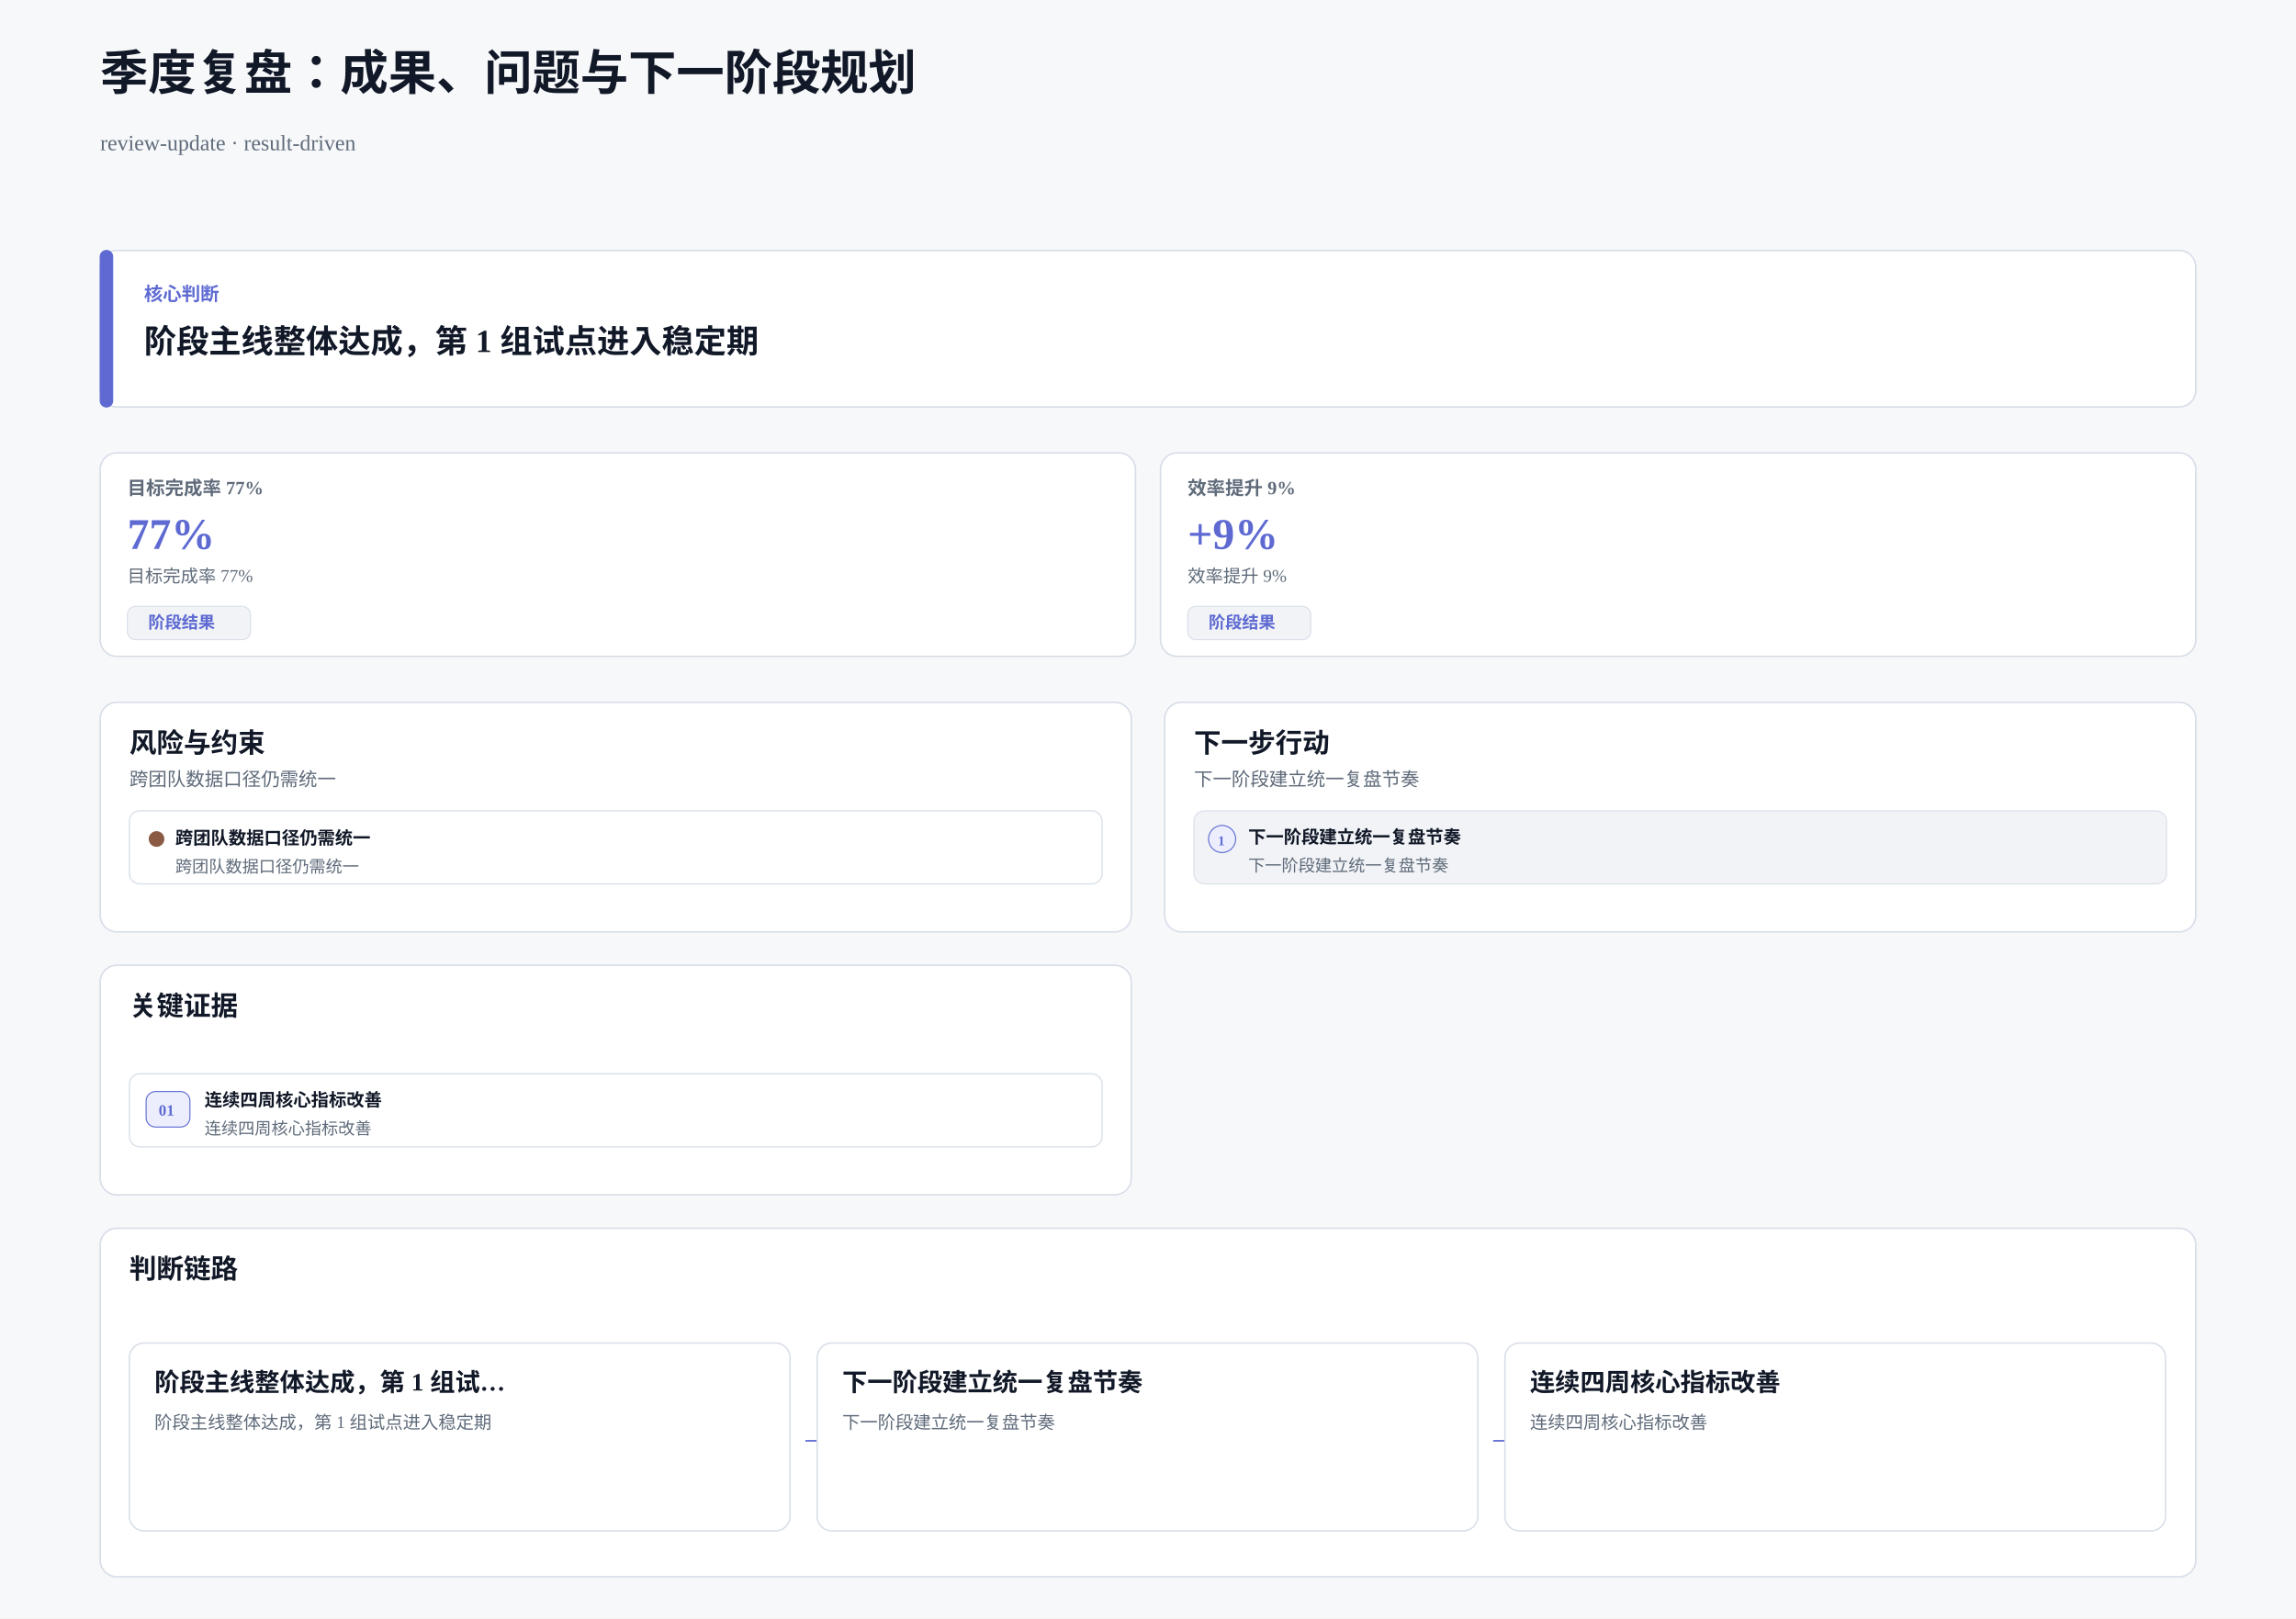
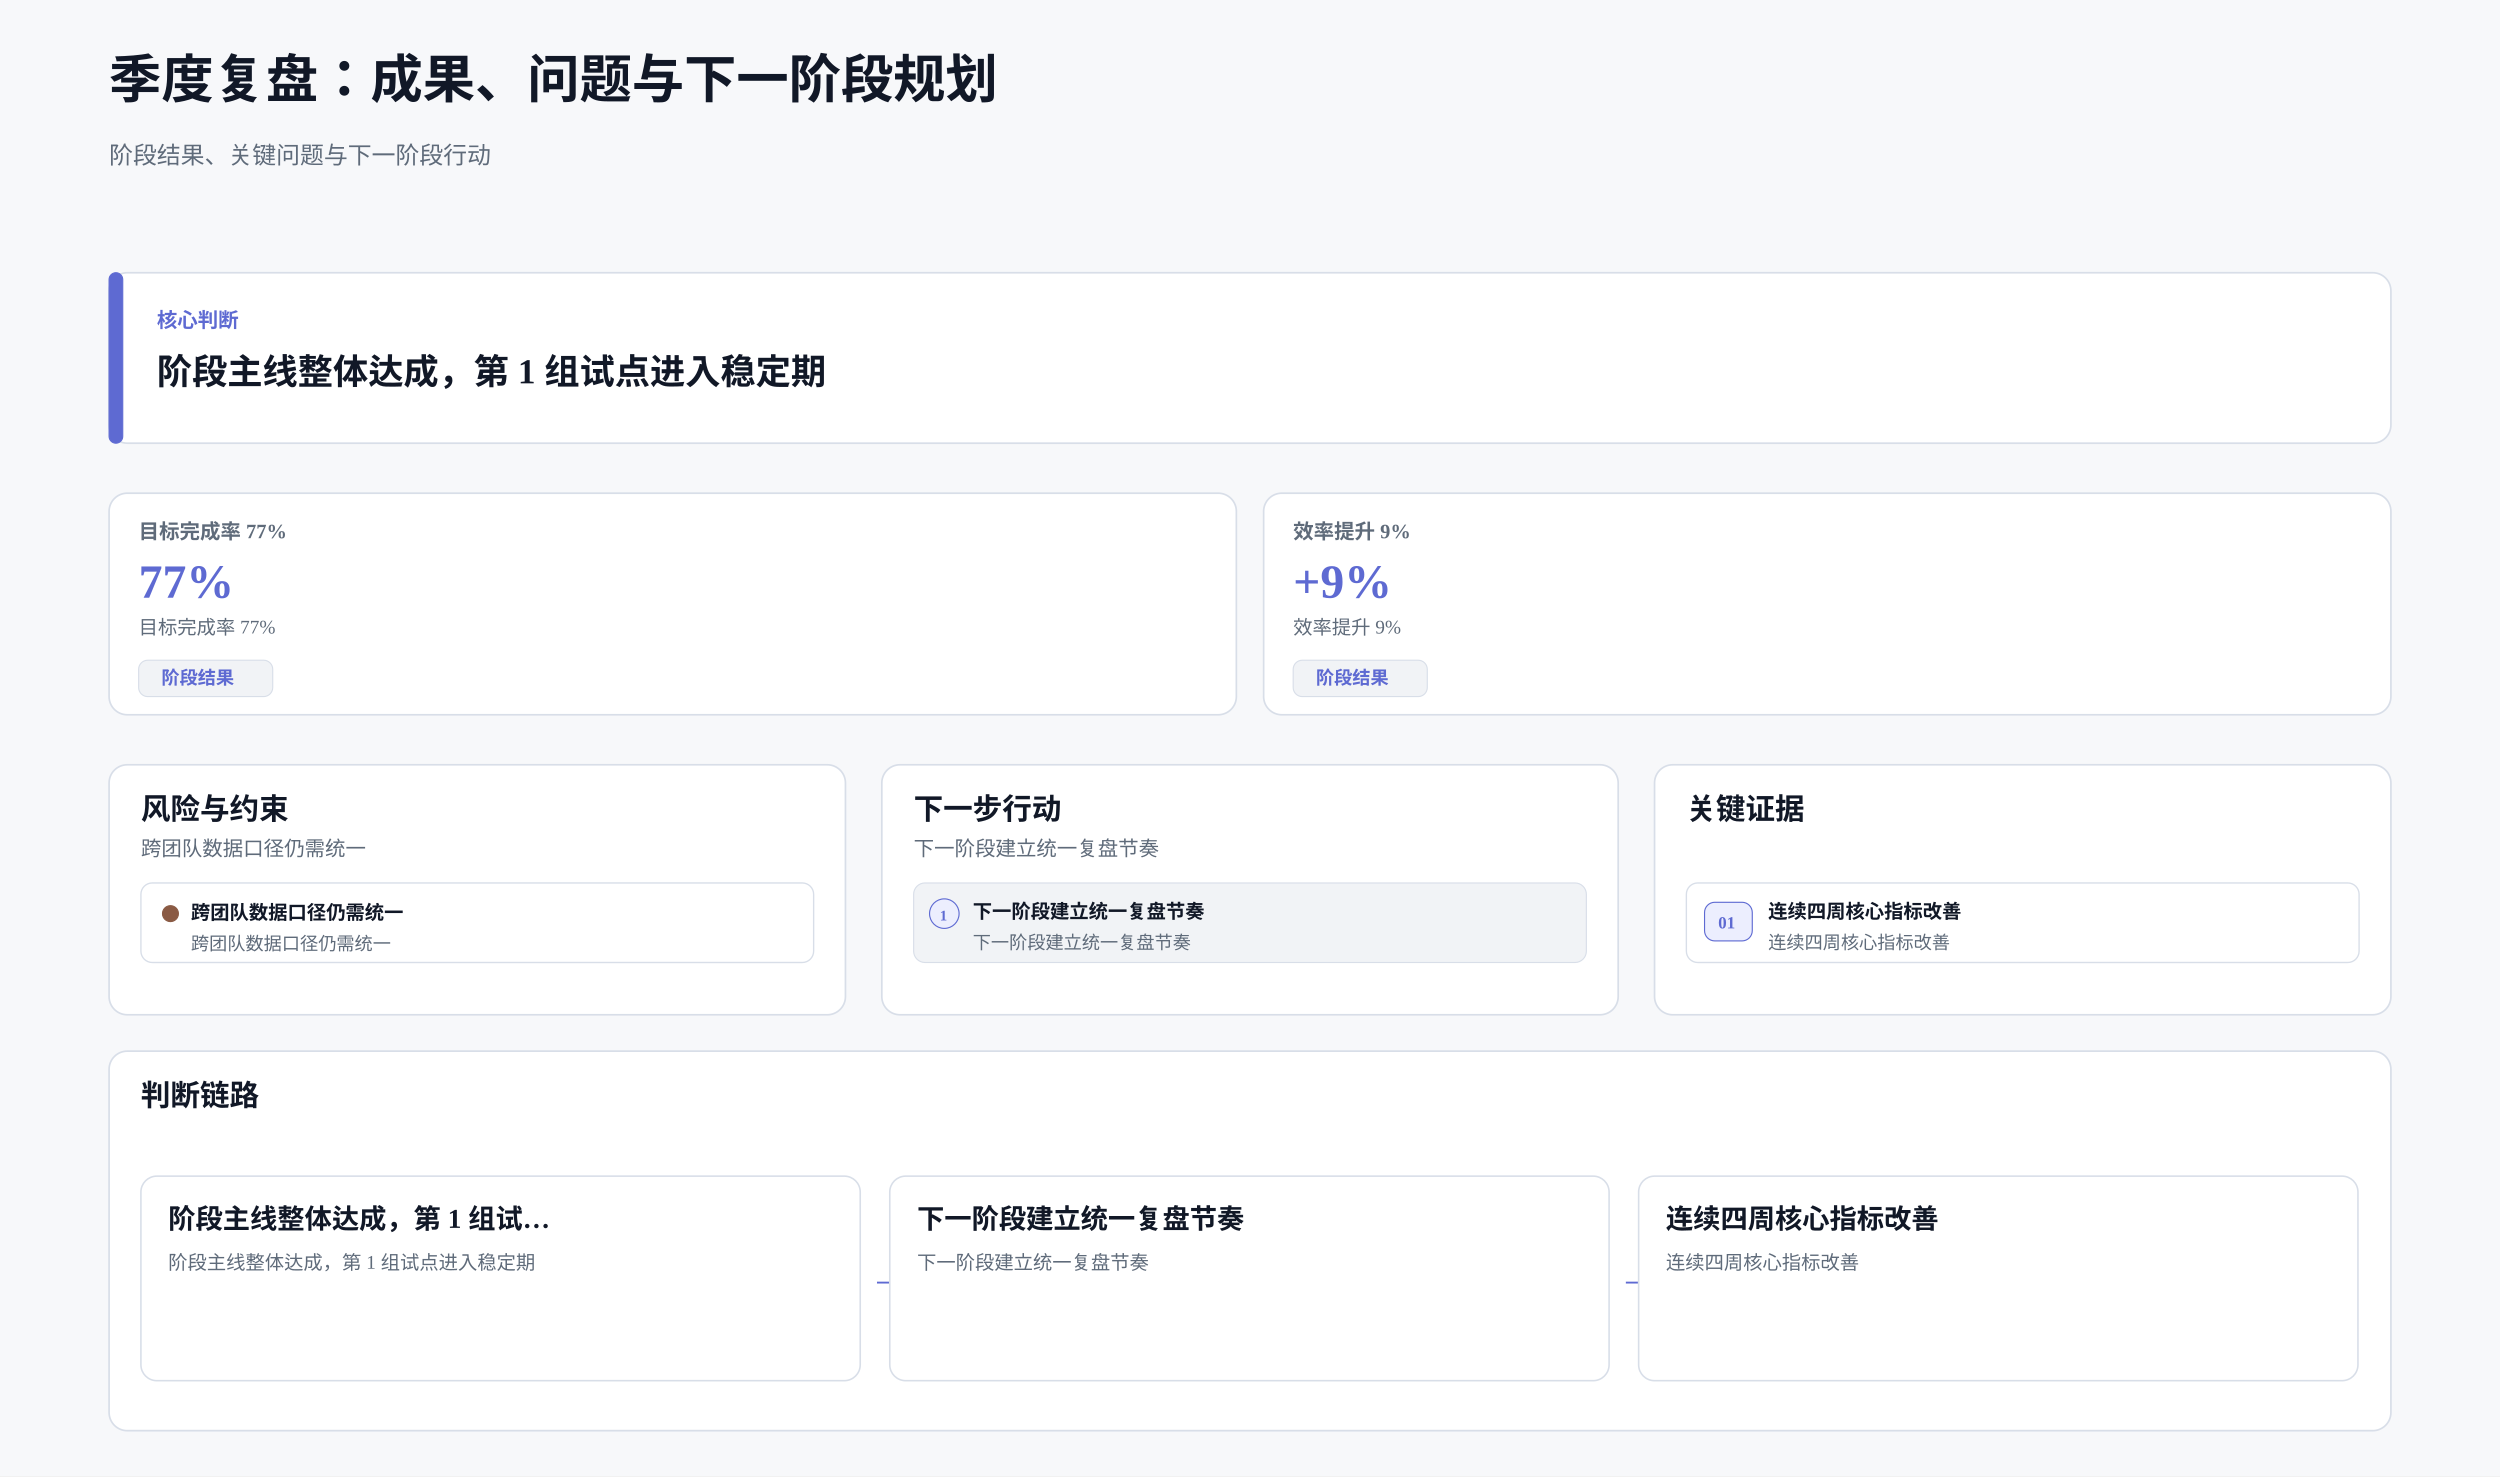
- <svg xmlns="http://www.w3.org/2000/svg" width="2200" height="1551" viewBox="0 0 2200 1551" data-layout-engine="v4" data-expression-mode="modular-canvas">
-   <rect x="0" y="0" width="2200" height="1551" rx="0" fill="#F7F8FA" stroke="#F7F8FA" stroke-width="0" />
+ <svg xmlns="http://www.w3.org/2000/svg" width="2200" height="1299" viewBox="0 0 2200 1299" data-layout-engine="v4" data-expression-mode="modular-canvas">
+   <rect x="0" y="0" width="2200" height="1299" rx="0" fill="#F7F8FA" stroke="#F7F8FA" stroke-width="0" />
  <g>
    <g data-v43-block="title" data-block-type="title" data-x="96" data-y="40" data-width="2008" data-height="200" data-column="full">
      <text x="96" y="86" font-size="46" fill="#111827" font-weight="700">
        <tspan x="96" dy="0">季度复盘：成果、问题与下一阶段规划</tspan>
      </text>
      <text x="96" y="144" font-size="21" fill="#5F6B7A" font-weight="500">
-         <tspan x="96" dy="0">review-update · result-driven</tspan>
+         <tspan x="96" dy="0">阶段结果、关键问题与下一阶段行动</tspan>
      </text>
    </g>
    <g data-v43-block="statement" data-block-type="statement" data-x="96" data-y="240" data-width="2008" data-height="150" data-column="full">
      <rect x="96" y="240" width="2008" height="150" rx="16" fill="#FFFFFF" stroke="#D8DEE8" stroke-width="1.5" />
      <rect x="96" y="240" width="12" height="150" rx="6" fill="#5E6AD2" stroke="#5E6AD2" stroke-width="1" />
      <text x="138" y="288" font-size="18" fill="#5E6AD2" font-weight="700">
        <tspan x="138" dy="0">核心判断</tspan>
      </text>
      <text x="138" y="338" font-size="31" fill="#111827" font-weight="700">
        <tspan x="138" dy="0">阶段主线整体达成，第 1 组试点进入稳定期</tspan>
      </text>
    </g>
    <g data-v43-block="metrics" data-block-type="metric-group" data-x="96" data-y="434" data-width="2008" data-height="195" data-column="full">
-       <rect x="96" y="434" width="992" height="195" rx="16" fill="#FFFFFF" stroke="#D8DEE8" stroke-width="1.5" data-tone-group="parallel-metrics" />
+       <rect x="96" y="434" width="992" height="195" rx="16" fill="#FFFFFF" stroke="#D8DEE8" stroke-width="1.5" data-tone-group="parallel-metrics" data-metric-card="true" data-metric-row="0" />
      <text x="122" y="474" font-size="18" fill="#5F6B7A" font-weight="700">
        <tspan x="122" dy="0">目标完成率 77%</tspan>
      </text>
      <text x="122" y="526" font-size="42" fill="#5E6AD2" font-weight="700">
        <tspan x="122" dy="0">77%</tspan>
      </text>
      <text x="122" y="558" font-size="17" fill="#5F6B7A" font-weight="500">
        <tspan x="122" dy="0">目标完成率 77%</tspan>
      </text>
      <rect x="122" y="581" width="118" height="32" rx="8" fill="#F1F3F6" stroke="#D8DEE8" stroke-width="1" />
      <text x="142" y="602" font-size="16" fill="#5E6AD2" font-weight="700">
        <tspan x="142" dy="0">阶段结果</tspan>
      </text>
-       <rect x="1112" y="434" width="992" height="195" rx="16" fill="#FFFFFF" stroke="#D8DEE8" stroke-width="1.5" data-tone-group="parallel-metrics" />
+       <rect x="1112" y="434" width="992" height="195" rx="16" fill="#FFFFFF" stroke="#D8DEE8" stroke-width="1.5" data-tone-group="parallel-metrics" data-metric-card="true" data-metric-row="0" />
      <text x="1138" y="474" font-size="18" fill="#5F6B7A" font-weight="700">
        <tspan x="1138" dy="0">效率提升 9%</tspan>
      </text>
      <text x="1138" y="526" font-size="42" fill="#5E6AD2" font-weight="700">
        <tspan x="1138" dy="0">+9%</tspan>
      </text>
      <text x="1138" y="558" font-size="17" fill="#5F6B7A" font-weight="500">
        <tspan x="1138" dy="0">效率提升 9%</tspan>
      </text>
      <rect x="1138" y="581" width="118" height="32" rx="8" fill="#F1F3F6" stroke="#D8DEE8" stroke-width="1" />
      <text x="1158" y="602" font-size="16" fill="#5E6AD2" font-weight="700">
        <tspan x="1158" dy="0">阶段结果</tspan>
      </text>
    </g>
-     <g data-v43-block="risk-list-1" data-block-type="risk-list" data-x="96" data-y="673" data-width="988" data-height="220" data-column="left" data-component-variant="risk-cluster" data-row="0" data-span="6" data-density="medium" data-preferred-width="988" data-text-units="38" data-item-count="1" data-item-layout="rows" data-layout-reason="moderate-parallel-items">
-       <rect x="96" y="673" width="988" height="220" rx="16" fill="#FFFFFF" stroke="#D8DEE8" stroke-width="1.5" />
+     <g data-v43-block="risk-list-1" data-block-type="risk-list" data-x="96" data-y="673" data-width="648" data-height="220" data-column="left" data-component-variant="risk-cluster" data-row="0" data-span="4" data-row-alignment="filled" data-offset-span="0" data-density="medium" data-preferred-width="988" data-text-units="38" data-item-count="1" data-item-layout="rows" data-layout-reason="moderate-parallel-items">
+       <rect x="96" y="673" width="648" height="220" rx="16" fill="#FFFFFF" stroke="#D8DEE8" stroke-width="1.5" data-v4-block-card="true" />
      <text x="124" y="721" font-size="26" fill="#111827" font-weight="700">
        <tspan x="124" dy="0">风险与约束</tspan>
      </text>
      <text x="124" y="753" font-size="18" fill="#5F6B7A" font-weight="500">
        <tspan x="124" dy="0">跨团队数据口径仍需统一</tspan>
      </text>
-       <rect x="124" y="777" width="932" height="70" rx="10" fill="#FFFFFF" stroke="#D8DEE8" stroke-width="1.2" data-v4-risk-item="0" />
+       <rect x="124" y="777" width="592" height="70" rx="10" fill="#FFFFFF" stroke="#D8DEE8" stroke-width="1.2" data-v4-risk-item="0" />
      <circle cx="150" cy="804" r="7" fill="#8A5A44" stroke="#8A5A44" stroke-width="1" />
      <text x="168" y="809" font-size="17" fill="#111827" font-weight="700">
        <tspan x="168" dy="0">跨团队数据口径仍需统一</tspan>
      </text>
      <text x="168" y="836" font-size="16" fill="#5F6B7A" font-weight="500">
        <tspan x="168" dy="0">跨团队数据口径仍需统一</tspan>
      </text>
    </g>
-     <g data-v43-block="action-list-2" data-block-type="action-list" data-x="1116" data-y="673" data-width="988" data-height="220" data-column="right" data-component-variant="action-checklist" data-row="0" data-span="6" data-density="medium" data-preferred-width="988" data-text-units="41" data-item-count="1" data-item-layout="rows" data-layout-reason="moderate-parallel-items">
-       <rect x="1116" y="673" width="988" height="220" rx="16" fill="#FFFFFF" stroke="#D8DEE8" stroke-width="1.5" />
-       <text x="1144" y="721" font-size="26" fill="#111827" font-weight="700">
-         <tspan x="1144" dy="0">下一步行动</tspan>
+     <g data-v43-block="action-list-2" data-block-type="action-list" data-x="776" data-y="673" data-width="648" data-height="220" data-column="grid" data-component-variant="action-checklist" data-row="0" data-span="4" data-row-alignment="filled" data-offset-span="0" data-density="medium" data-preferred-width="988" data-text-units="41" data-item-count="1" data-item-layout="rows" data-layout-reason="moderate-parallel-items">
+       <rect x="776" y="673" width="648" height="220" rx="16" fill="#FFFFFF" stroke="#D8DEE8" stroke-width="1.5" data-v4-block-card="true" />
+       <text x="804" y="721" font-size="26" fill="#111827" font-weight="700">
+         <tspan x="804" dy="0">下一步行动</tspan>
      </text>
-       <text x="1144" y="753" font-size="18" fill="#5F6B7A" font-weight="500">
-         <tspan x="1144" dy="0">下一阶段建立统一复盘节奏</tspan>
+       <text x="804" y="753" font-size="18" fill="#5F6B7A" font-weight="500">
+         <tspan x="804" dy="0">下一阶段建立统一复盘节奏</tspan>
      </text>
-       <rect x="1144" y="777" width="932" height="70" rx="10" fill="#F1F3F6" stroke="#D8DEE8" stroke-width="1" data-v4-action-item="0" />
-       <circle cx="1171" cy="804" r="13" fill="#ECEEFE" stroke="#5E6AD2" stroke-width="1" />
-       <text x="1167" y="810" font-size="13" fill="#5E6AD2" font-weight="700">
-         <tspan x="1167" dy="0">1</tspan>
+       <rect x="804" y="777" width="592" height="70" rx="10" fill="#F1F3F6" stroke="#D8DEE8" stroke-width="1" data-v4-action-item="0" />
+       <circle cx="831" cy="804" r="13" fill="#ECEEFE" stroke="#5E6AD2" stroke-width="1" />
+       <text x="827" y="810" font-size="13" fill="#5E6AD2" font-weight="700">
+         <tspan x="827" dy="0">1</tspan>
      </text>
-       <text x="1196" y="808" font-size="17" fill="#111827" font-weight="700">
-         <tspan x="1196" dy="0">下一阶段建立统一复盘节奏</tspan>
+       <text x="856" y="808" font-size="17" fill="#111827" font-weight="700">
+         <tspan x="856" dy="0">下一阶段建立统一复盘节奏</tspan>
      </text>
-       <text x="1196" y="835" font-size="16" fill="#5F6B7A" font-weight="500">
-         <tspan x="1196" dy="0">下一阶段建立统一复盘节奏</tspan>
+       <text x="856" y="835" font-size="16" fill="#5F6B7A" font-weight="500">
+         <tspan x="856" dy="0">下一阶段建立统一复盘节奏</tspan>
      </text>
    </g>
-     <g data-v43-block="evidence-list-3" data-block-type="evidence-list" data-x="96" data-y="925" data-width="988" data-height="220" data-column="left" data-component-variant="evidence-tiles" data-row="1" data-span="6" data-density="medium" data-preferred-width="988" data-text-units="24" data-item-count="1" data-item-layout="rows" data-layout-reason="moderate-parallel-items">
-       <rect x="96" y="925" width="988" height="220" rx="16" fill="#FFFFFF" stroke="#D8DEE8" stroke-width="1.5" />
-       <text x="124" y="973" font-size="26" fill="#111827" font-weight="700">
-         <tspan x="124" dy="0">关键证据</tspan>
+     <g data-v43-block="evidence-list-3" data-block-type="evidence-list" data-x="1456" data-y="673" data-width="648" data-height="220" data-column="right" data-component-variant="evidence-tiles" data-row="0" data-span="4" data-row-alignment="filled" data-offset-span="0" data-density="medium" data-preferred-width="988" data-text-units="24" data-item-count="1" data-item-layout="rows" data-layout-reason="moderate-parallel-items">
+       <rect x="1456" y="673" width="648" height="220" rx="16" fill="#FFFFFF" stroke="#D8DEE8" stroke-width="1.5" data-v4-block-card="true" />
+       <text x="1484" y="721" font-size="26" fill="#111827" font-weight="700">
+         <tspan x="1484" dy="0">关键证据</tspan>
      </text>
-       <rect x="124" y="1029" width="932" height="70" rx="10" fill="#FFFFFF" stroke="#D8DEE8" stroke-width="1.2" data-v4-evidence-item="0" />
-       <rect x="140" y="1046" width="42" height="34" rx="9" fill="#ECEEFE" stroke="#5E6AD2" stroke-width="1" />
-       <text x="152" y="1069" font-size="15" fill="#5E6AD2" font-weight="700">
-         <tspan x="152" dy="0">01</tspan>
+       <rect x="1484" y="777" width="592" height="70" rx="10" fill="#FFFFFF" stroke="#D8DEE8" stroke-width="1.2" data-v4-evidence-item="0" />
+       <rect x="1500" y="794" width="42" height="34" rx="9" fill="#ECEEFE" stroke="#5E6AD2" stroke-width="1" />
+       <text x="1512" y="817" font-size="15" fill="#5E6AD2" font-weight="700">
+         <tspan x="1512" dy="0">01</tspan>
      </text>
-       <text x="196" y="1060" font-size="17" fill="#111827" font-weight="700">
-         <tspan x="196" dy="0">连续四周核心指标改善</tspan>
+       <text x="1556" y="808" font-size="17" fill="#111827" font-weight="700">
+         <tspan x="1556" dy="0">连续四周核心指标改善</tspan>
      </text>
-       <text x="196" y="1087" font-size="16" fill="#5F6B7A" font-weight="500">
-         <tspan x="196" dy="0">连续四周核心指标改善</tspan>
+       <text x="1556" y="835" font-size="16" fill="#5F6B7A" font-weight="500">
+         <tspan x="1556" dy="0">连续四周核心指标改善</tspan>
      </text>
    </g>
-     <g data-v43-block="narrative-chain-4" data-block-type="narrative-chain" data-x="96" data-y="1177" data-width="2008" data-height="334" data-column="full" data-row="2" data-span="12" data-density="medium" data-preferred-width="2008" data-text-units="85" data-item-count="3" data-item-layout="rows" data-layout-reason="directional-reading">
-       <rect x="96" y="1177" width="2008" height="334" rx="16" fill="#FFFFFF" stroke="#D8DEE8" stroke-width="1.5" />
-       <text x="124" y="1225" font-size="26" fill="#111827" font-weight="700">
+     <g data-v43-block="narrative-chain-4" data-block-type="narrative-chain" data-x="96" data-y="925" data-width="2008" data-height="334" data-column="full" data-row="1" data-span="12" data-row-alignment="filled" data-offset-span="0" data-density="medium" data-preferred-width="2008" data-text-units="85" data-item-count="3" data-item-layout="rows" data-layout-reason="directional-reading">
+       <rect x="96" y="925" width="2008" height="334" rx="16" fill="#FFFFFF" stroke="#D8DEE8" stroke-width="1.5" data-v4-block-card="true" />
+       <text x="124" y="973" font-size="26" fill="#111827" font-weight="700">
        <tspan x="124" dy="0">判断链路</tspan>
      </text>
-       <rect x="124" y="1287" width="633" height="180" rx="14" fill="#FFFFFF" stroke="#D8DEE8" stroke-width="1.4" />
-       <text x="148" y="1333" font-size="24" fill="#111827" font-weight="700">
+       <rect x="124" y="1035" width="633" height="180" rx="14" fill="#FFFFFF" stroke="#D8DEE8" stroke-width="1.4" />
+       <text x="148" y="1081" font-size="24" fill="#111827" font-weight="700">
        <tspan x="148" dy="0">阶段主线整体达成，第 1 组试…</tspan>
      </text>
-       <text x="148" y="1369" font-size="17" fill="#5F6B7A" font-weight="500">
+       <text x="148" y="1117" font-size="17" fill="#5F6B7A" font-weight="500">
        <tspan x="148" dy="0">阶段主线整体达成，第 1 组试点进入稳定期</tspan>
      </text>
-       <text x="764" y="1387" font-size="38" fill="#5E6AD2" font-weight="700">
+       <text x="764" y="1135" font-size="38" fill="#5E6AD2" font-weight="700">
        <tspan x="764" dy="0">→</tspan>
      </text>
-       <rect x="783" y="1287" width="633" height="180" rx="14" fill="#FFFFFF" stroke="#D8DEE8" stroke-width="1.4" />
-       <text x="807" y="1333" font-size="24" fill="#111827" font-weight="700">
+       <rect x="783" y="1035" width="633" height="180" rx="14" fill="#FFFFFF" stroke="#D8DEE8" stroke-width="1.4" />
+       <text x="807" y="1081" font-size="24" fill="#111827" font-weight="700">
        <tspan x="807" dy="0">下一阶段建立统一复盘节奏</tspan>
      </text>
-       <text x="807" y="1369" font-size="17" fill="#5F6B7A" font-weight="500">
+       <text x="807" y="1117" font-size="17" fill="#5F6B7A" font-weight="500">
        <tspan x="807" dy="0">下一阶段建立统一复盘节奏</tspan>
      </text>
-       <text x="1423" y="1387" font-size="38" fill="#5E6AD2" font-weight="700">
+       <text x="1423" y="1135" font-size="38" fill="#5E6AD2" font-weight="700">
        <tspan x="1423" dy="0">→</tspan>
      </text>
-       <rect x="1442" y="1287" width="633" height="180" rx="14" fill="#FFFFFF" stroke="#D8DEE8" stroke-width="1.4" />
-       <text x="1466" y="1333" font-size="24" fill="#111827" font-weight="700">
+       <rect x="1442" y="1035" width="633" height="180" rx="14" fill="#FFFFFF" stroke="#D8DEE8" stroke-width="1.4" />
+       <text x="1466" y="1081" font-size="24" fill="#111827" font-weight="700">
        <tspan x="1466" dy="0">连续四周核心指标改善</tspan>
      </text>
-       <text x="1466" y="1369" font-size="17" fill="#5F6B7A" font-weight="500">
+       <text x="1466" y="1117" font-size="17" fill="#5F6B7A" font-weight="500">
        <tspan x="1466" dy="0">连续四周核心指标改善</tspan>
      </text>
    </g>
  </g>
</svg>
